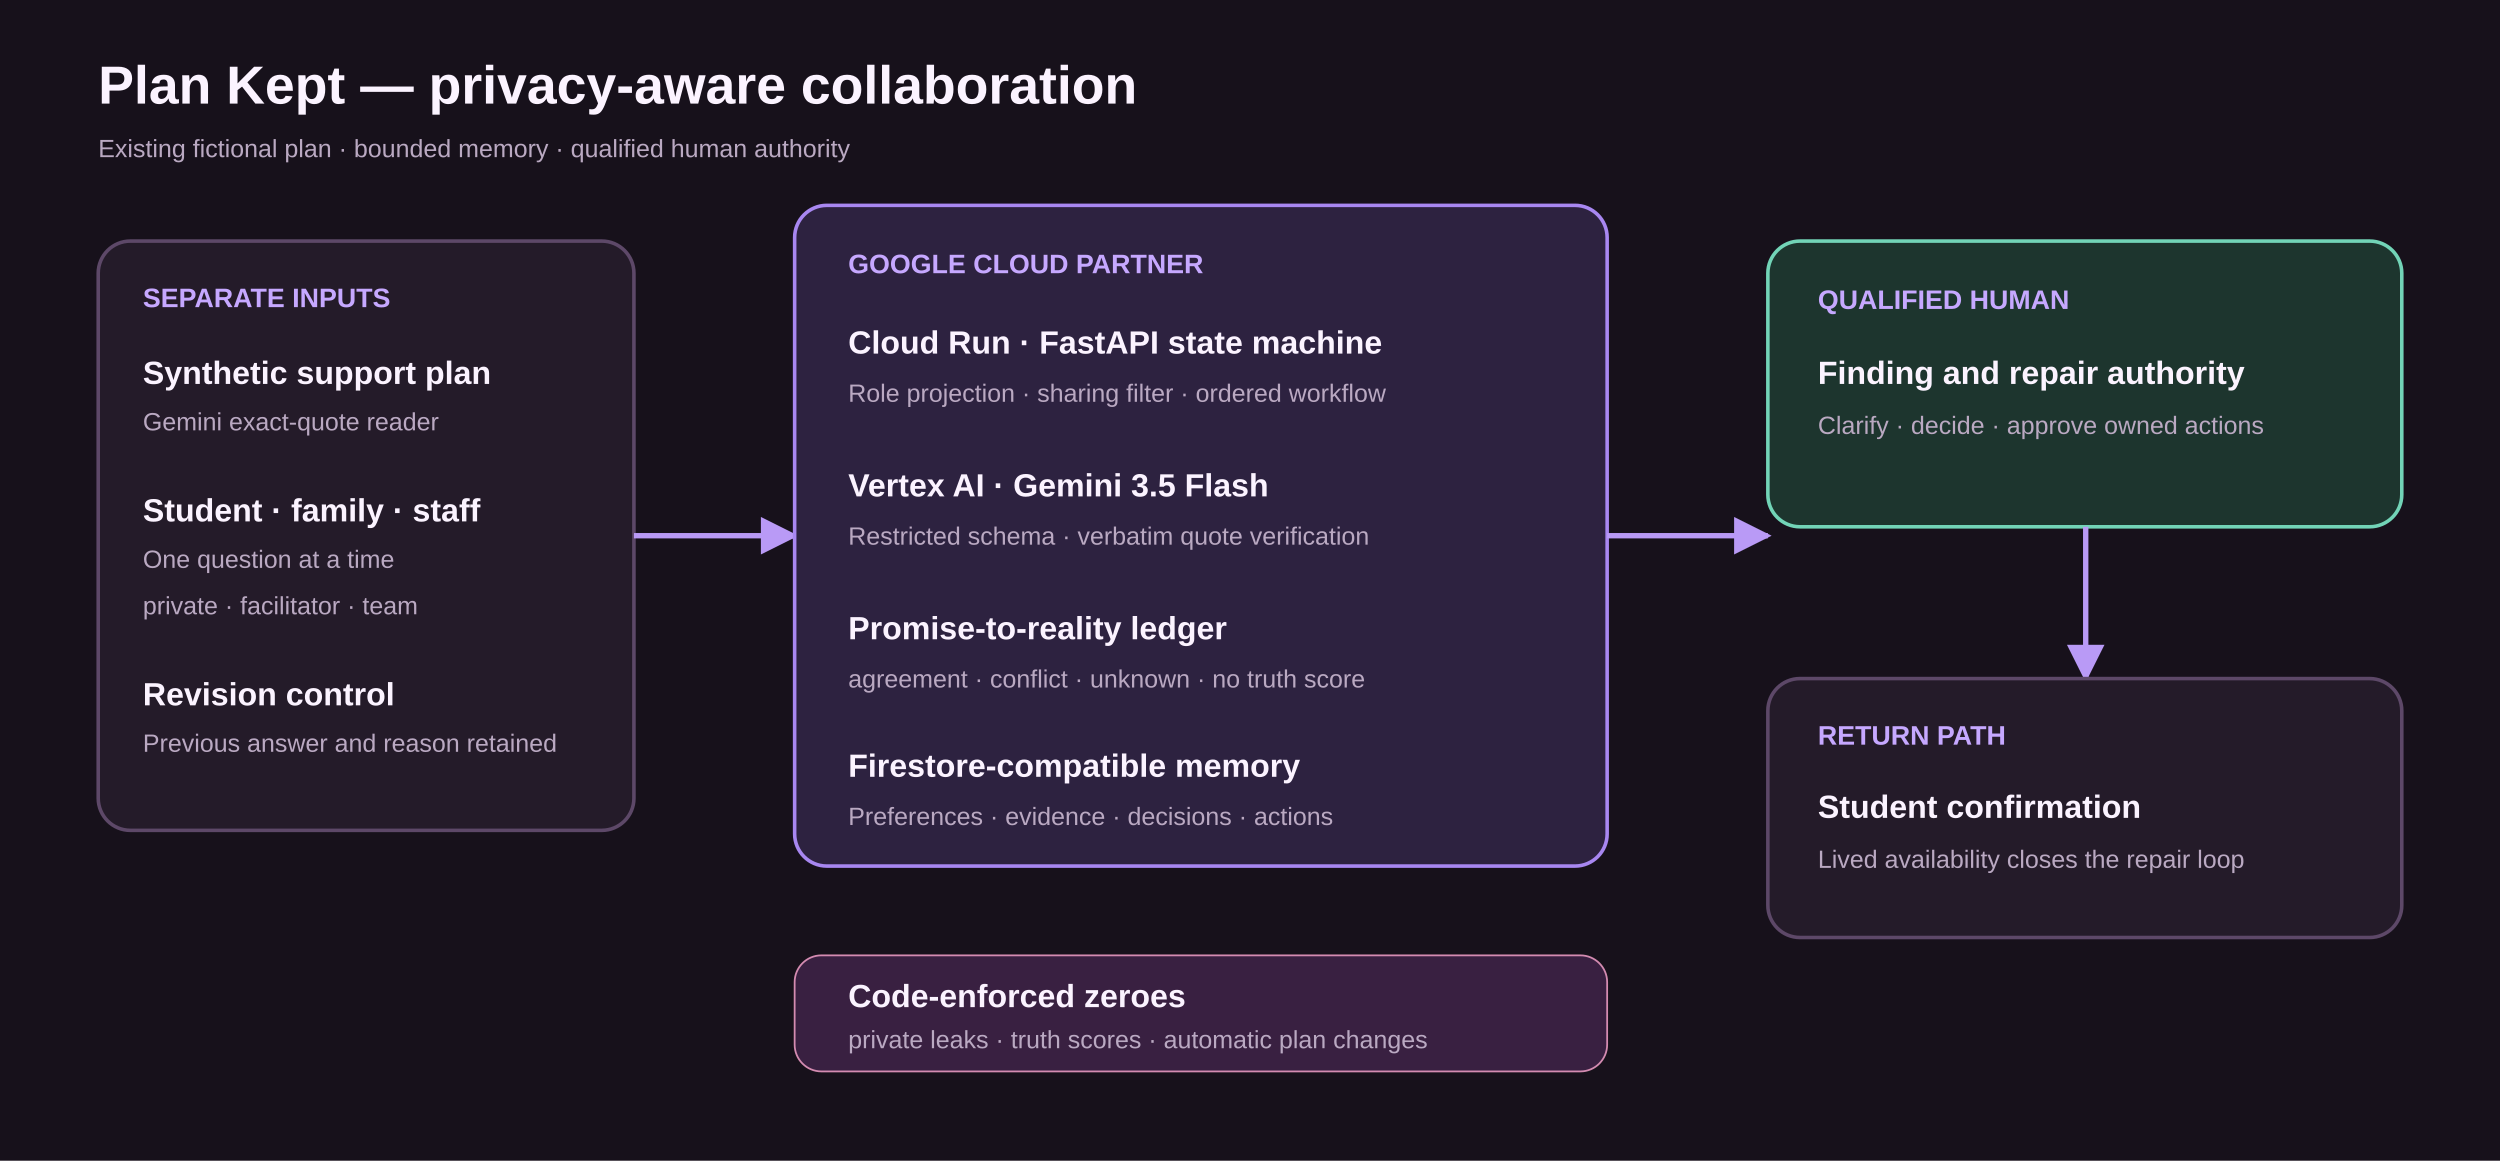
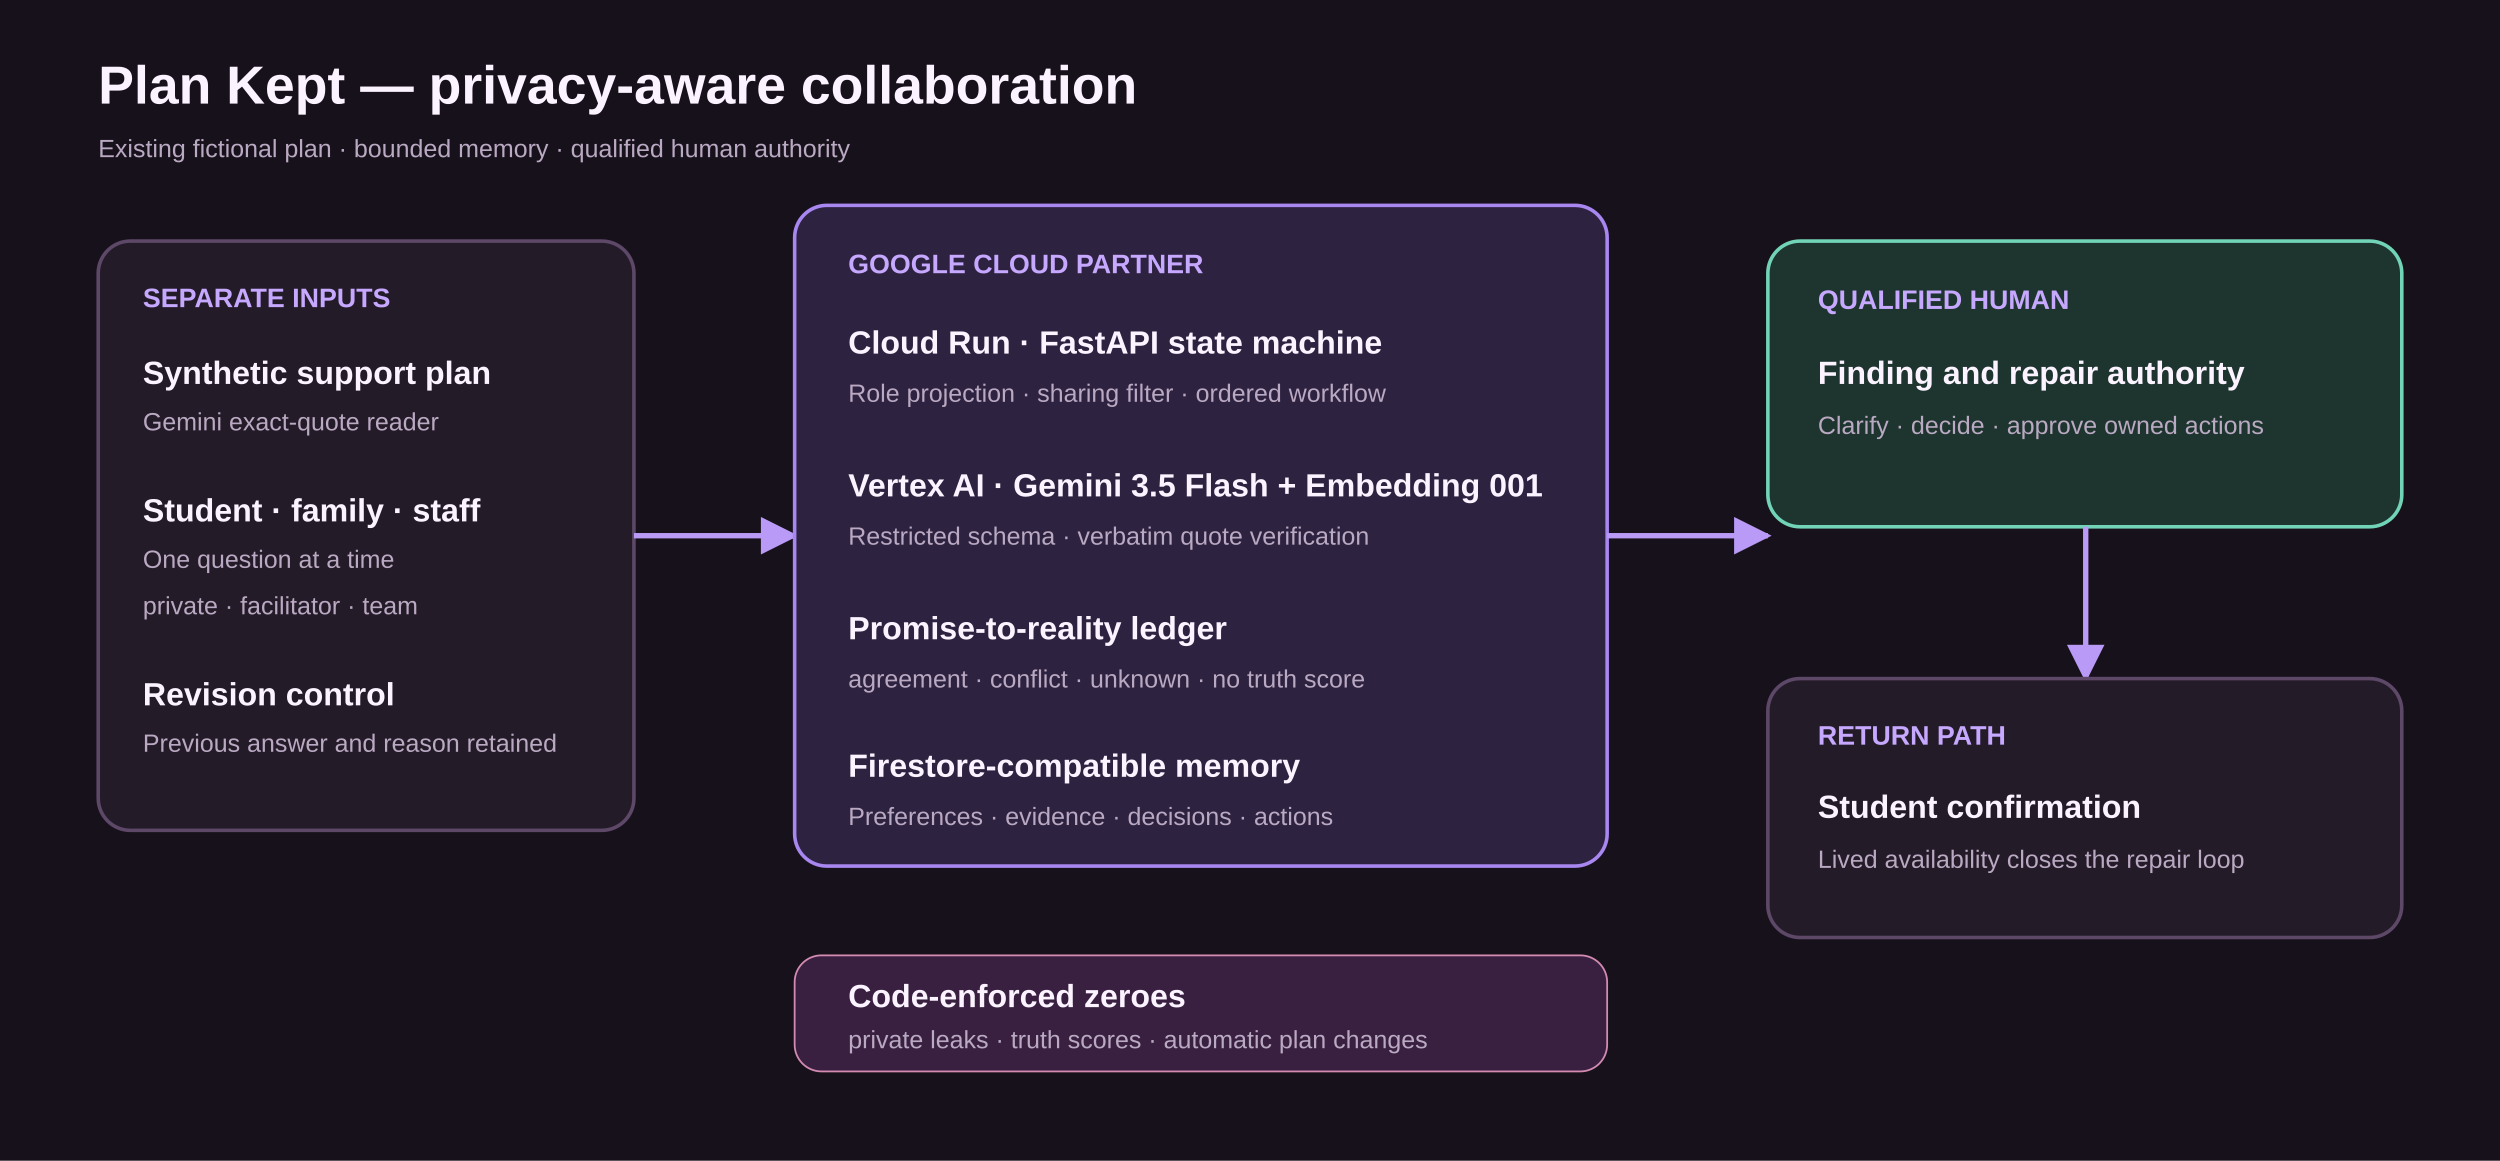
<svg xmlns="http://www.w3.org/2000/svg" width="1400" height="650" viewBox="0 0 1400 650" role="img" aria-labelledby="t d">
  <rect width="1400" height="650" fill="#17111b" />
  <style>.h{font:700 30px Arial;fill:#fbf3ff}.s{font:600 15px Arial;fill:#c6a8ff}.b{font:600 18px Arial;fill:#fbf3ff}.n{font:14px Arial;fill:#baa9c2}.box{fill:#241b29;stroke:#5d4868;stroke-width:2}.g{fill:#2d2240;stroke:#a887f1;stroke-width:2}.human{fill:#1d352e;stroke:#72d4b7;stroke-width:2}.a{stroke:#b99af6;stroke-width:3;fill:none;marker-end:url(#m)}</style>
  <defs>
    <marker id="m" viewBox="0 0 10 10" refX="9" refY="5" markerWidth="7" markerHeight="7" orient="auto-start-reverse">
      <path d="M0 0L10 5L0 10z" fill="#b99af6" />
    </marker>
  </defs>
  <text x="55" y="58" class="h">Plan Kept — privacy-aware collaboration</text>
  <text x="55" y="88" class="n">Existing fictional plan · bounded memory · qualified human authority</text>
  <rect class="box" x="55" y="135" rx="18" width="300" height="330" />
  <text class="s" x="80" y="172">SEPARATE INPUTS</text>
  <text class="b" x="80" y="215">Synthetic support plan</text>
  <text class="n" x="80" y="241">Gemini exact-quote reader</text>
  <text class="b" x="80" y="292">Student · family · staff</text>
  <text class="n" x="80" y="318">One question at a time</text>
  <text class="n" x="80" y="344">private · facilitator · team</text>
  <text class="b" x="80" y="395">Revision control</text>
  <text class="n" x="80" y="421">Previous answer and reason retained</text>
  <path class="a" d="M355 300H445" />
  <rect class="g" x="445" y="115" rx="18" width="455" height="370" />
  <text class="s" x="475" y="153">GOOGLE CLOUD PARTNER</text>
  <text class="b" x="475" y="198">Cloud Run · FastAPI state machine</text>
  <text class="n" x="475" y="225">Role projection · sharing filter · ordered workflow</text>
-   <text class="b" x="475" y="278">Vertex AI · Gemini 3.5 Flash</text>
+   <text class="b" x="475" y="278">Vertex AI · Gemini 3.5 Flash + Embedding 001</text>
  <text class="n" x="475" y="305">Restricted schema · verbatim quote verification</text>
  <text class="b" x="475" y="358">Promise-to-reality ledger</text>
  <text class="n" x="475" y="385">agreement · conflict · unknown · no truth score</text>
  <text class="b" x="475" y="435">Firestore-compatible memory</text>
  <text class="n" x="475" y="462">Preferences · evidence · decisions · actions</text>
  <path class="a" d="M900 300H990" />
  <rect class="human" x="990" y="135" rx="18" width="355" height="160" />
  <text class="s" x="1018" y="173">QUALIFIED HUMAN</text>
  <text class="b" x="1018" y="215">Finding and repair authority</text>
  <text class="n" x="1018" y="243">Clarify · decide · approve owned actions</text>
  <path class="a" d="M1168 295V380" />
  <rect class="box" x="990" y="380" rx="18" width="355" height="145" />
  <text class="s" x="1018" y="417">RETURN PATH</text>
  <text class="b" x="1018" y="458">Student confirmation</text>
  <text class="n" x="1018" y="486">Lived availability closes the repair loop</text>
  <rect x="445" y="535" width="455" height="65" rx="15" fill="#392041" stroke="#d48bb1" />
  <text class="b" x="475" y="564">Code-enforced zeroes</text>
  <text class="n" x="475" y="587">private leaks · truth scores · automatic plan changes</text>
</svg>
